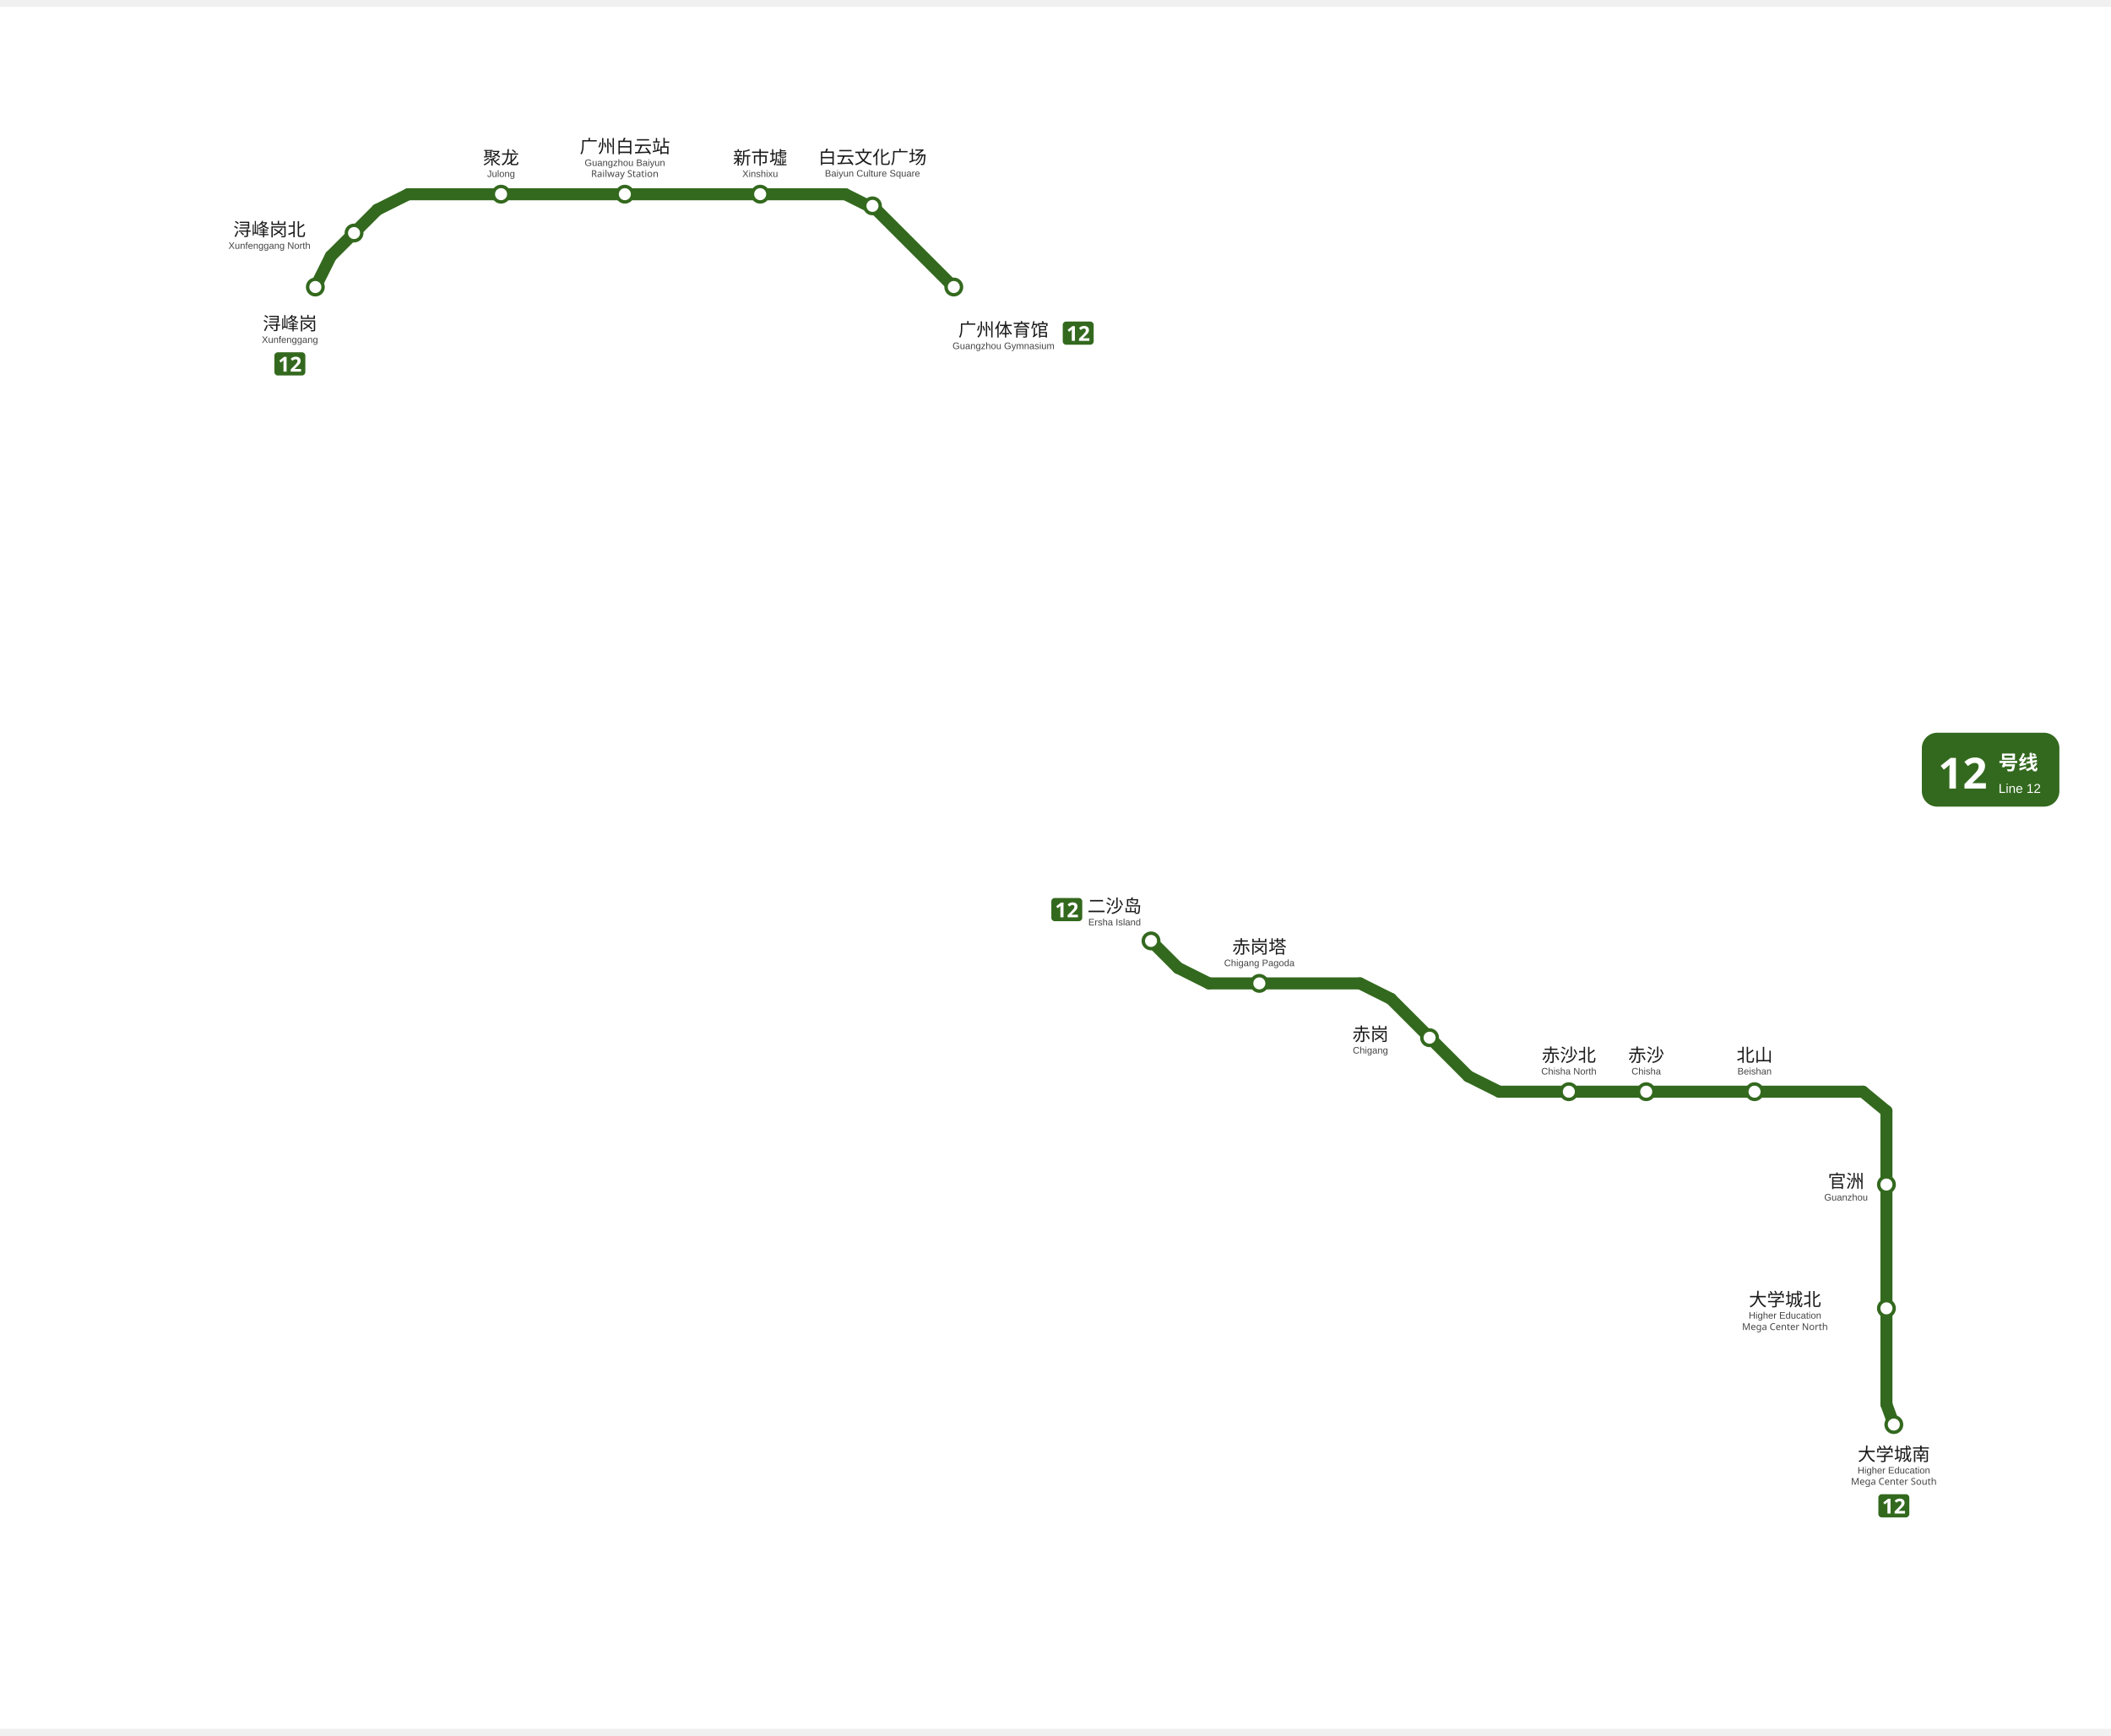
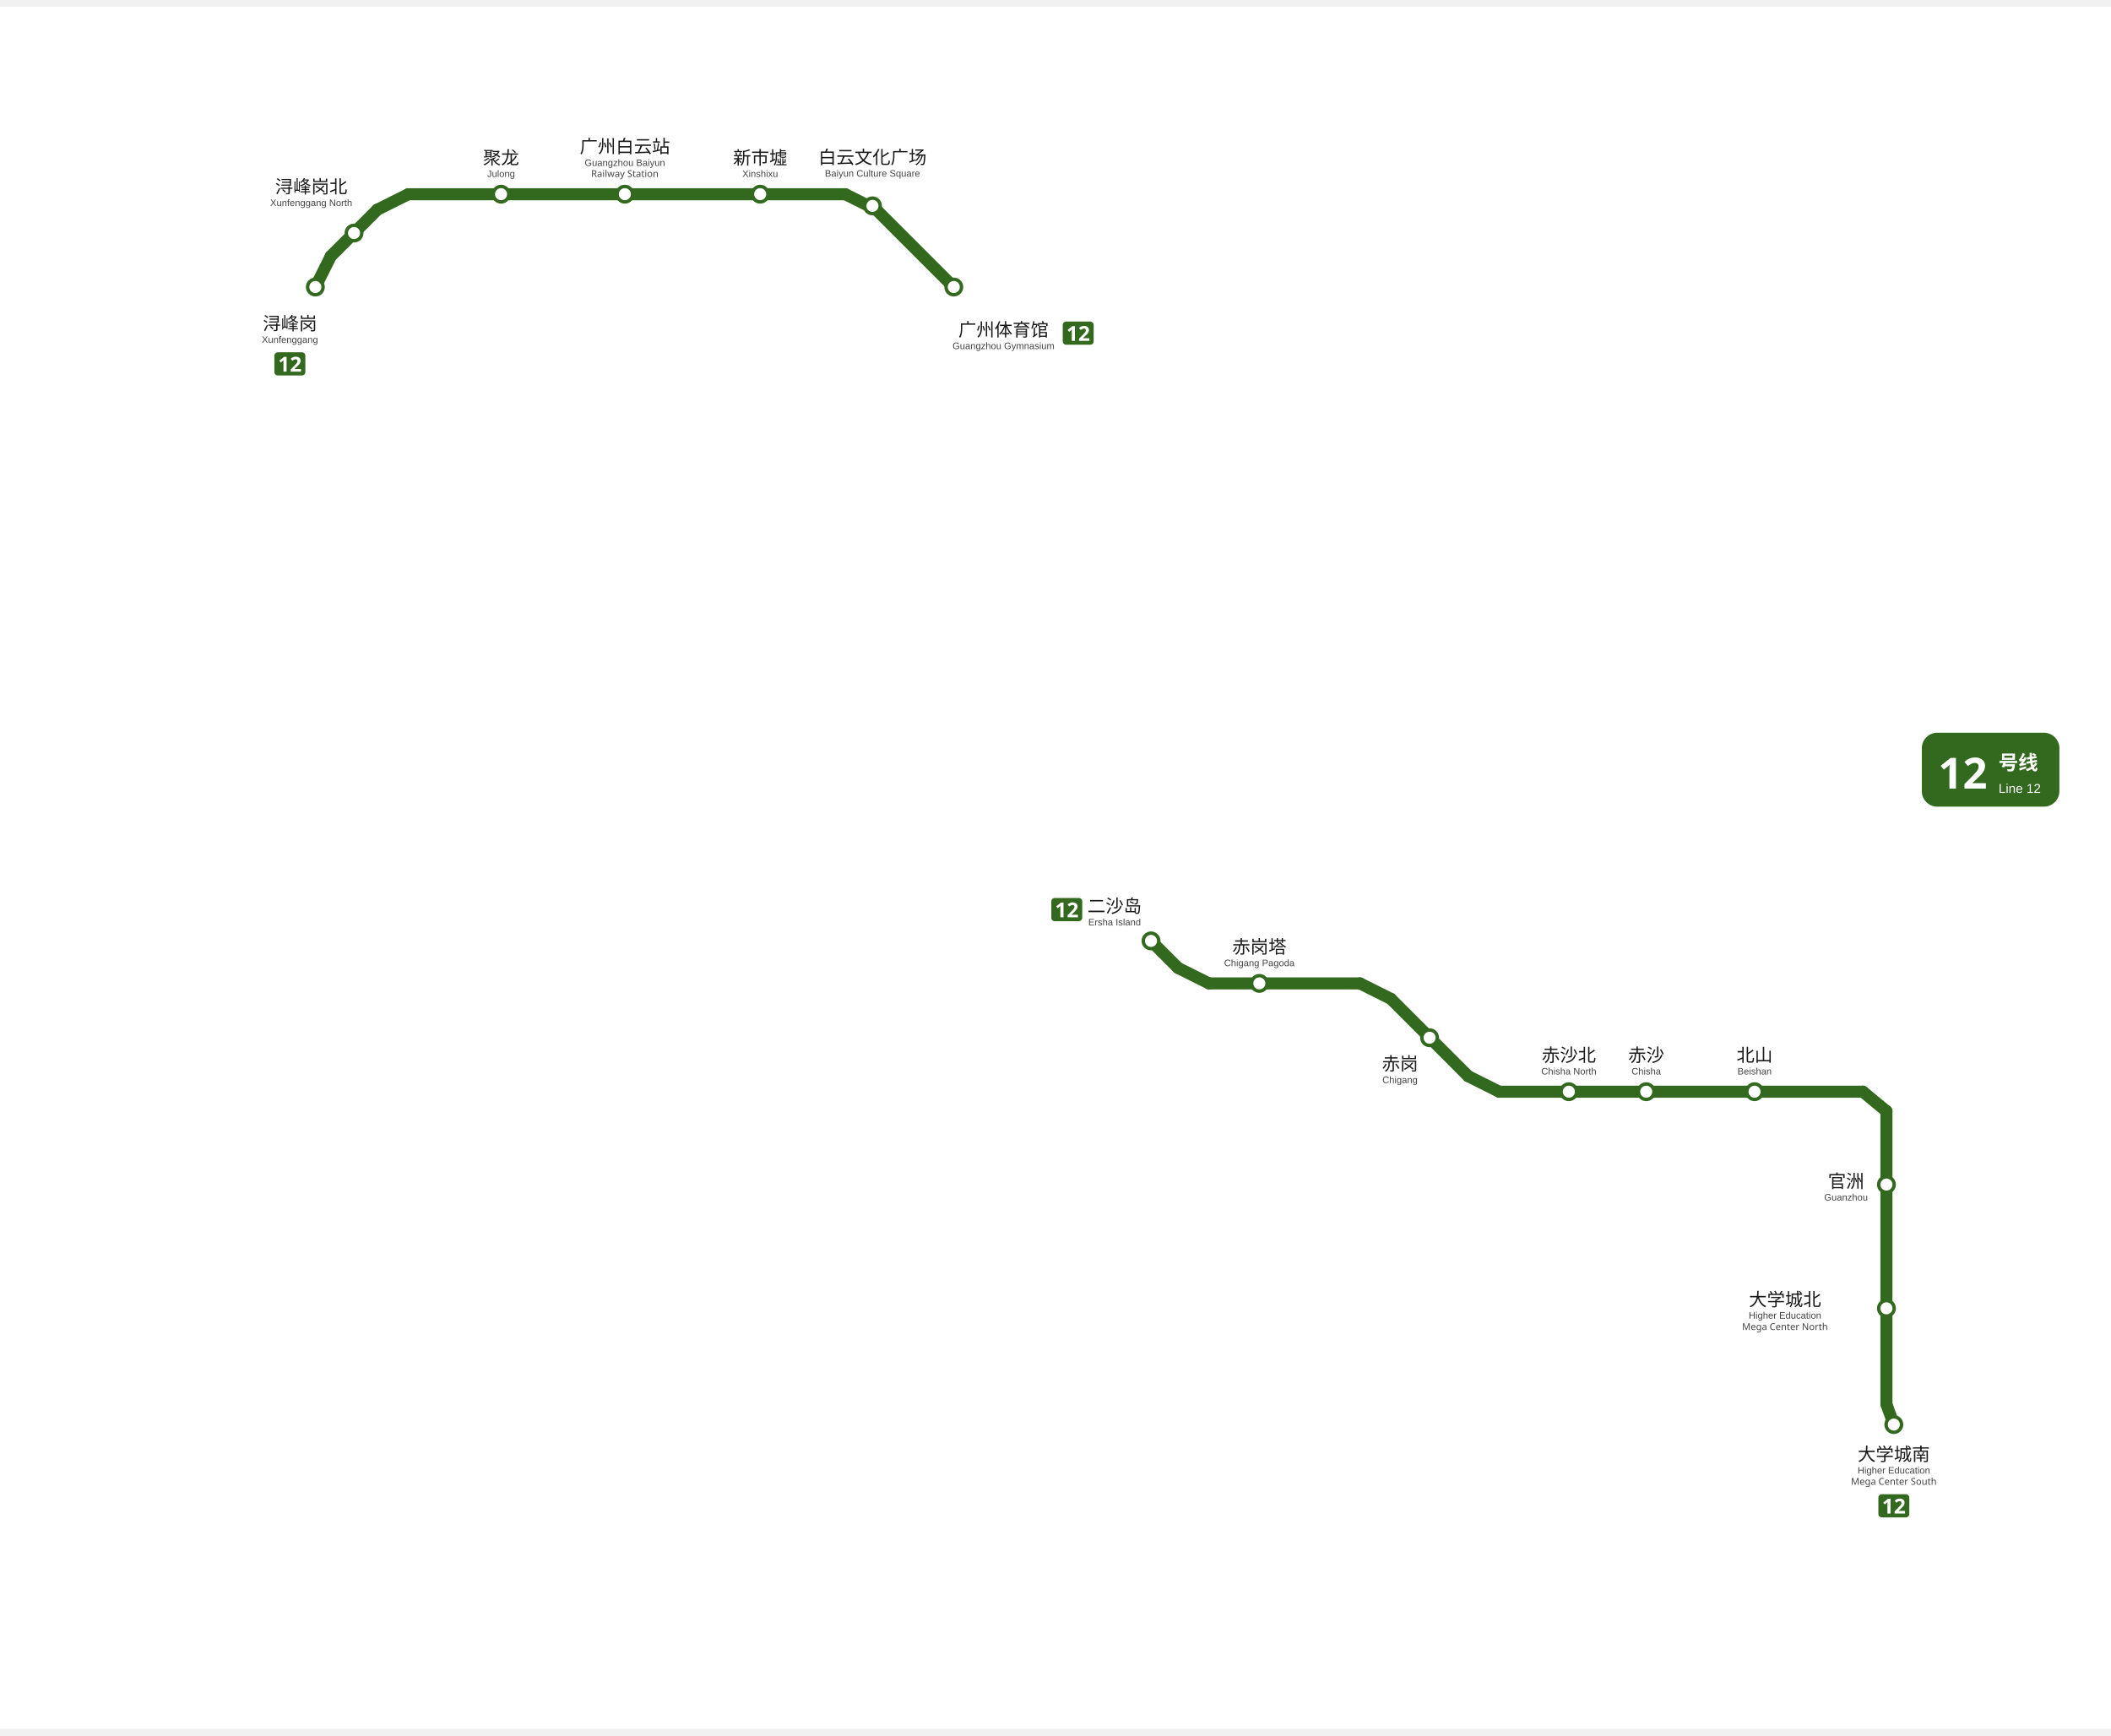
<svg xmlns="http://www.w3.org/2000/svg" data-multi="1" data-chains="浔峰岗,浔峰岗北,聚龙,广州白云站,新市墟,白云文化广场,广州体育馆|二沙岛,赤岗塔,赤岗,赤沙北,赤沙,北山,官洲,大学城北,大学城南" viewBox="883.1 577.2 1227.7 1001.5" data-pins="二沙岛,北山,大学城北,大学城南,官洲,广州体育馆,广州白云站,新市墟,浔峰岗,浔峰岗北,白云文化广场,聚龙,赤岗,赤岗塔,赤沙,赤沙北" width="731" height="601">
  <rect x="883.1" y="577.2" width="1227.7" height="1001.5" fill="#ffffff" />
  <g id="走廊">
    <line x1="1066.50" y1="740.25" x2="1075.50" y2="722.25" style="fill:none;stroke:#33691E;stroke-width:7;stroke-linecap:round" />
    <line x1="1075.50" y1="722.25" x2="1102.50" y2="695.25" style="fill:none;stroke:#33691E;stroke-width:7;stroke-linecap:round" />
    <line x1="1102.50" y1="695.25" x2="1120.50" y2="686.25" style="fill:none;stroke:#33691E;stroke-width:7;stroke-linecap:round" />
    <line x1="1120.50" y1="686.25" x2="1374.75" y2="686.25" style="fill:none;stroke:#33691E;stroke-width:7;stroke-linecap:round" />
    <line x1="1374.75" y1="686.25" x2="1392.75" y2="695.25" style="fill:none;stroke:#33691E;stroke-width:7;stroke-linecap:round" />
    <line x1="1392.75" y1="695.25" x2="1437.75" y2="740.25" style="fill:none;stroke:#33691E;stroke-width:7;stroke-linecap:round" />
    <line x1="1552.50" y1="1120.50" x2="1568.20" y2="1136.20" style="fill:none;stroke:#33691E;stroke-width:7;stroke-linecap:round" />
    <line x1="1568.20" y1="1136.20" x2="1586.20" y2="1145.20" style="fill:none;stroke:#33691E;stroke-width:7;stroke-linecap:round" />
    <line x1="1586.20" y1="1145.20" x2="1674.00" y2="1145.20" style="fill:none;stroke:#33691E;stroke-width:7;stroke-linecap:round" />
    <line x1="1674.00" y1="1145.20" x2="1692.00" y2="1154.20" style="fill:none;stroke:#33691E;stroke-width:7;stroke-linecap:round" />
    <line x1="1692.00" y1="1154.20" x2="1737.00" y2="1199.20" style="fill:none;stroke:#33691E;stroke-width:7;stroke-linecap:round" />
    <line x1="1737.00" y1="1199.20" x2="1755.00" y2="1208.20" style="fill:none;stroke:#33691E;stroke-width:7;stroke-linecap:round" />
    <line x1="1755.00" y1="1208.20" x2="1966.50" y2="1208.20" style="fill:none;stroke:#33691E;stroke-width:7;stroke-linecap:round" />
    <line x1="1966.50" y1="1208.20" x2="1980.20" y2="1219.50" style="fill:none;stroke:#33691E;stroke-width:7;stroke-linecap:round" />
    <line x1="1980.20" y1="1219.50" x2="1980.20" y2="1390.00" style="fill:none;stroke:#33691E;stroke-width:7;stroke-linecap:round" />
    <line x1="1980.20" y1="1390.00" x2="1984.50" y2="1401.80" style="fill:none;stroke:#33691E;stroke-width:7;stroke-linecap:round" />
  </g>
  <g id="站圆">
    <circle cx="1066.5" cy="740.2" r="4.5" data-nm="浔峰岗" style="fill:#FFFFFF;stroke:#33691E;stroke-width:2" />
    <circle cx="1089.0" cy="708.8" r="4.5" data-nm="浔峰岗北" style="fill:#FFFFFF;stroke:#33691E;stroke-width:2" />
    <circle cx="1174.5" cy="686.2" r="4.5" data-nm="聚龙" style="fill:#FFFFFF;stroke:#33691E;stroke-width:2" />
    <circle cx="1246.5" cy="686.2" r="4.5" data-nm="广州白云站" style="fill:#FFFFFF;stroke:#33691E;stroke-width:2" />
    <circle cx="1325.2" cy="686.2" r="4.5" data-nm="新市墟" style="fill:#FFFFFF;stroke:#33691E;stroke-width:2" />
    <circle cx="1390.5" cy="693.0" r="4.5" data-nm="白云文化广场" style="fill:#FFFFFF;stroke:#33691E;stroke-width:2" />
    <circle cx="1437.8" cy="740.2" r="4.5" data-nm="广州体育馆" style="fill:#FFFFFF;stroke:#33691E;stroke-width:2" />
    <circle cx="1552.5" cy="1120.5" r="4.5" data-nm="二沙岛" style="fill:#FFFFFF;stroke:#33691E;stroke-width:2" />
    <circle cx="1615.5" cy="1145.2" r="4.5" data-nm="赤岗塔" style="fill:#FFFFFF;stroke:#33691E;stroke-width:2" />
    <circle cx="1714.5" cy="1176.8" r="4.5" data-nm="赤岗" style="fill:#FFFFFF;stroke:#33691E;stroke-width:2" />
    <circle cx="1795.5" cy="1208.2" r="4.5" data-nm="赤沙北" style="fill:#FFFFFF;stroke:#33691E;stroke-width:2" />
    <circle cx="1840.5" cy="1208.2" r="4.5" data-nm="赤沙" style="fill:#FFFFFF;stroke:#33691E;stroke-width:2" />
    <circle cx="1903.5" cy="1208.2" r="4.5" data-nm="北山" style="fill:#FFFFFF;stroke:#33691E;stroke-width:2" />
    <circle cx="1980.2" cy="1262.2" r="4.5" data-nm="官洲" style="fill:#FFFFFF;stroke:#33691E;stroke-width:2" />
    <circle cx="1980.2" cy="1334.2" r="4.5" data-nm="大学城北" style="fill:#FFFFFF;stroke:#33691E;stroke-width:2" />
    <circle cx="1984.5" cy="1401.8" r="4.5" data-nm="大学城南" style="fill:#FFFFFF;stroke:#33691E;stroke-width:2" />
  </g>
  <g id="线路徽标">
    <g data-badge="chip" transform="translate(1042.69 778.158)" data-box="1042.7,778.2,1060.7,791.6">
      <path d="M16.04 13.49h-14.09c-1.07 0 -1.95 -0.88 -1.95 -1.95v-9.59c0 -1.07 0.88 -1.95 1.95 -1.95h14.09c1.07 0 1.95 0.88 1.95 1.95v9.59C17.99 12.61 17.11 13.49 16.04 13.49z" fill="#33691E" />
      <path d="M7.08 11.24h-1.81v-4.96c0 -0.2 0 -0.47 0.01 -0.81c0.01 -0.34 0.02 -0.64 0.04 -0.89c-0.04 0.05 -0.13 0.13 -0.26 0.26c-0.13 0.12 -0.25 0.23 -0.37 0.33l-0.98 0.79l-0.88 -1.09l2.76 -2.2h1.49V11.24z" fill="#FFFFFF" />
      <path d="M15.46 11.24h-5.99v-1.26l2.15 -2.17c0.43 -0.45 0.78 -0.82 1.04 -1.12c0.26 -0.3 0.46 -0.57 0.58 -0.82s0.18 -0.51 0.18 -0.79c0 -0.34 -0.09 -0.6 -0.28 -0.77s-0.44 -0.25 -0.76 -0.25c-0.33 0 -0.65 0.08 -0.96 0.23c-0.31 0.15 -0.64 0.37 -0.98 0.65l-0.98 -1.16c0.24 -0.21 0.5 -0.41 0.78 -0.59c0.28 -0.19 0.6 -0.34 0.97 -0.46c0.36 -0.12 0.8 -0.17 1.31 -0.17c0.56 0 1.04 0.1 1.45 0.31s0.72 0.48 0.94 0.83c0.22 0.35 0.33 0.74 0.33 1.18c0 0.47 -0.09 0.9 -0.28 1.3c-0.19 0.39 -0.46 0.78 -0.82 1.16s-0.79 0.81 -1.29 1.27l-1.1 1.03v0.08h3.73V11.24z" fill="#FFFFFF" />
    </g>
    <g data-badge="chip" transform="translate(1501.16 760.273)" data-box="1501.2,760.3,1519.1,773.8">
      <path d="M16.04 13.49h-14.09c-1.07 0 -1.95 -0.88 -1.95 -1.95v-9.59c0 -1.07 0.88 -1.95 1.95 -1.95h14.09c1.07 0 1.95 0.88 1.95 1.95v9.59C17.99 12.61 17.11 13.49 16.04 13.49z" fill="#33691E" />
      <path d="M7.08 11.24h-1.81v-4.96c0 -0.2 0 -0.47 0.01 -0.81c0.01 -0.34 0.02 -0.64 0.04 -0.89c-0.04 0.05 -0.13 0.13 -0.26 0.26c-0.13 0.12 -0.25 0.23 -0.37 0.33l-0.98 0.79l-0.88 -1.09l2.76 -2.2h1.49V11.24z" fill="#FFFFFF" />
      <path d="M15.46 11.24h-5.99v-1.26l2.15 -2.17c0.43 -0.45 0.78 -0.82 1.04 -1.12c0.26 -0.3 0.46 -0.57 0.58 -0.82s0.18 -0.51 0.18 -0.79c0 -0.34 -0.09 -0.6 -0.28 -0.77s-0.44 -0.25 -0.76 -0.25c-0.33 0 -0.65 0.08 -0.96 0.23c-0.31 0.15 -0.64 0.37 -0.98 0.65l-0.98 -1.16c0.24 -0.21 0.5 -0.41 0.78 -0.59c0.28 -0.19 0.6 -0.34 0.97 -0.46c0.36 -0.12 0.8 -0.17 1.31 -0.17c0.56 0 1.04 0.1 1.45 0.31s0.72 0.48 0.94 0.83c0.22 0.35 0.33 0.74 0.33 1.18c0 0.47 -0.09 0.9 -0.28 1.3c-0.19 0.39 -0.46 0.78 -0.82 1.16s-0.79 0.81 -1.29 1.27l-1.1 1.03v0.08h3.73V11.24z" fill="#FFFFFF" />
    </g>
    <g data-badge="header" transform="translate(2000.78 999.417)" data-ink="#FFFFFF" data-box="2000.8,999.4,2080.8,1042.4" data-chip="2000.8,999.4,2080.8,1042.4">
      <rect x="0" y="0" width="80.0" height="43.0" rx="9.0" fill="#33691E" />
      <text x="9.5" y="32.5" font-family="'Microsoft YaHei', sans-serif" font-size="25" font-weight="bold" fill="#FFFFFF">12</text>
      <text x="44.6" y="21.5" font-family="'Microsoft YaHei', sans-serif" font-size="11.5" font-weight="600" fill="#FFFFFF">号线</text>
      <text x="44.6" y="35.0" font-family="Arial, sans-serif" font-size="7.5" fill="#FFFFFF">Line 12</text>
    </g>
    <g data-badge="chip" transform="translate(1494.52 1095.54)" data-box="1494.5,1095.5,1512.5,1109.0">
      <path d="M16.04 13.49h-14.09c-1.07 0 -1.95 -0.88 -1.95 -1.95v-9.59c0 -1.07 0.88 -1.95 1.95 -1.95h14.09c1.07 0 1.95 0.88 1.95 1.95v9.59C17.99 12.61 17.11 13.49 16.04 13.49z" fill="#33691E" />
      <path d="M7.08 11.24h-1.81v-4.96c0 -0.2 0 -0.47 0.01 -0.81c0.01 -0.34 0.02 -0.64 0.04 -0.89c-0.04 0.05 -0.13 0.13 -0.26 0.26c-0.13 0.12 -0.25 0.23 -0.37 0.33l-0.98 0.79l-0.88 -1.09l2.76 -2.2h1.49V11.24z" fill="#FFFFFF" />
      <path d="M15.46 11.24h-5.99v-1.26l2.15 -2.17c0.43 -0.45 0.78 -0.82 1.04 -1.12c0.26 -0.3 0.46 -0.57 0.58 -0.82s0.18 -0.51 0.18 -0.79c0 -0.34 -0.09 -0.6 -0.28 -0.77s-0.44 -0.25 -0.76 -0.25c-0.33 0 -0.65 0.08 -0.96 0.23c-0.31 0.15 -0.64 0.37 -0.98 0.65l-0.98 -1.16c0.24 -0.21 0.5 -0.41 0.78 -0.59c0.28 -0.19 0.6 -0.34 0.97 -0.46c0.36 -0.12 0.8 -0.17 1.31 -0.17c0.56 0 1.04 0.1 1.45 0.31s0.72 0.48 0.94 0.83c0.22 0.35 0.33 0.74 0.33 1.18c0 0.47 -0.09 0.9 -0.28 1.3c-0.19 0.39 -0.46 0.78 -0.82 1.16s-0.79 0.81 -1.29 1.27l-1.1 1.03v0.08h3.73V11.24z" fill="#FFFFFF" />
    </g>
    <g data-badge="chip" transform="translate(1975.51 1442.3)" data-box="1975.5,1442.3,1993.5,1455.8">
      <path d="M16.04 13.49h-14.09c-1.07 0 -1.95 -0.88 -1.95 -1.95v-9.59c0 -1.07 0.88 -1.95 1.95 -1.95h14.09c1.07 0 1.95 0.88 1.95 1.95v9.59C17.99 12.61 17.11 13.49 16.04 13.49z" fill="#33691E" />
      <path d="M7.08 11.24h-1.81v-4.96c0 -0.2 0 -0.47 0.01 -0.81c0.01 -0.34 0.02 -0.64 0.04 -0.89c-0.04 0.05 -0.13 0.13 -0.26 0.26c-0.13 0.12 -0.25 0.23 -0.37 0.33l-0.98 0.79l-0.88 -1.09l2.76 -2.2h1.49V11.24z" fill="#FFFFFF" />
      <path d="M15.46 11.24h-5.99v-1.26l2.15 -2.17c0.43 -0.45 0.78 -0.82 1.04 -1.12c0.26 -0.3 0.46 -0.57 0.58 -0.82s0.18 -0.51 0.18 -0.79c0 -0.34 -0.09 -0.6 -0.28 -0.77s-0.44 -0.25 -0.76 -0.25c-0.33 0 -0.65 0.08 -0.96 0.23c-0.31 0.15 -0.64 0.37 -0.98 0.65l-0.98 -1.16c0.24 -0.21 0.5 -0.41 0.78 -0.59c0.28 -0.19 0.6 -0.34 0.97 -0.46c0.36 -0.12 0.8 -0.17 1.31 -0.17c0.56 0 1.04 0.1 1.45 0.31s0.72 0.48 0.94 0.83c0.22 0.35 0.33 0.74 0.33 1.18c0 0.47 -0.09 0.9 -0.28 1.3c-0.19 0.39 -0.46 0.78 -0.82 1.16s-0.79 0.81 -1.29 1.27l-1.1 1.03v0.08h3.73V11.24z" fill="#FFFFFF" />
    </g>
  </g>
  <g id="站名标注" font-family="'Microsoft YaHei', 'PingFang SC', sans-serif">
    <text x="1051.7" y="765.2" text-anchor="middle" font-size="10.5" font-weight="500" fill="#1a1a1a">浔峰岗</text>
    <text x="1051.7" y="772.7" text-anchor="middle" font-size="5.5" font-family="Arial, sans-serif" fill="#444444">Xunfenggang</text>
    <text x="1174.5" y="668.8" text-anchor="middle" font-size="10.5" font-weight="500" fill="#1a1a1a">聚龙</text>
    <text x="1174.5" y="676.2" text-anchor="middle" font-size="5.5" font-family="Arial, sans-serif" fill="#444444">Julong</text>
    <text x="1246.5" y="662.2" text-anchor="middle" font-size="10.5" font-weight="500" fill="#1a1a1a">广州白云站</text>
    <text x="1246.5" y="669.8" text-anchor="middle" font-size="5.5" font-family="Arial, sans-serif" fill="#444444">Guangzhou Baiyun</text>
    <text x="1246.5" y="676.2" text-anchor="middle" font-size="5.5" fill="#444444">Railway Station</text>
    <text x="1325.2" y="668.8" text-anchor="middle" font-size="10.5" font-weight="500" fill="#1a1a1a">新市墟</text>
    <text x="1325.2" y="676.2" text-anchor="middle" font-size="5.5" font-family="Arial, sans-serif" fill="#444444">Xinshixu</text>
    <text x="1466.7" y="768.8" text-anchor="middle" font-size="10.5" font-weight="500" fill="#1a1a1a">广州体育馆</text>
    <text x="1466.7" y="776.3" text-anchor="middle" font-size="5.5" font-family="Arial, sans-serif" fill="#444444">Guangzhou Gymnasium</text>
-     <text x="1039.8" y="710.5" text-anchor="middle" font-size="10.5" font-weight="500" fill="#1a1a1a">浔峰岗北</text>
-     <text x="1039.8" y="718.0" text-anchor="middle" font-size="5.5" font-family="Arial, sans-serif" fill="#444444">Xunfenggang North</text>
+     <text x="1064.1" y="685.6" text-anchor="middle" font-size="10.5" font-weight="500" fill="#1a1a1a">浔峰岗北</text>
+     <text x="1064.1" y="693.1" text-anchor="middle" font-size="5.5" font-family="Arial, sans-serif" fill="#444444">Xunfenggang North</text>
    <text x="1390.5" y="668.5" text-anchor="middle" font-size="10.5" font-weight="500" fill="#1a1a1a">白云文化广场</text>
    <text x="1390.5" y="676.0" text-anchor="middle" font-size="5.5" font-family="Arial, sans-serif" fill="#444444">Baiyun Culture Square</text>font-family="'Microsoft YaHei', 'PingFang SC', sans-serif"&gt;<text x="1615.5" y="1127.7" text-anchor="middle" font-size="10.5" font-weight="500" fill="#1a1a1a">赤岗塔</text>
    <text x="1615.5" y="1135.2" text-anchor="middle" font-size="5.5" font-family="Arial, sans-serif" fill="#444444">Chigang Pagoda</text>
-     <text x="1680.1" y="1178.5" text-anchor="middle" font-size="10.5" font-weight="500" fill="#1a1a1a">赤岗</text>
-     <text x="1680.1" y="1186.0" text-anchor="middle" font-size="5.5" font-family="Arial, sans-serif" fill="#444444">Chigang</text>
+     <text x="1697.3" y="1195.7" text-anchor="middle" font-size="10.5" font-weight="500" fill="#1a1a1a">赤岗</text>
+     <text x="1697.3" y="1203.2" text-anchor="middle" font-size="5.5" font-family="Arial, sans-serif" fill="#444444">Chigang</text>
    <text x="1795.5" y="1190.7" text-anchor="middle" font-size="10.5" font-weight="500" fill="#1a1a1a">赤沙北</text>
    <text x="1795.5" y="1198.2" text-anchor="middle" font-size="5.5" font-family="Arial, sans-serif" fill="#444444">Chisha North</text>
    <text x="1840.5" y="1190.7" text-anchor="middle" font-size="10.5" font-weight="500" fill="#1a1a1a">赤沙</text>
    <text x="1840.5" y="1198.2" text-anchor="middle" font-size="5.5" font-family="Arial, sans-serif" fill="#444444">Chisha</text>
    <text x="1903.5" y="1190.7" text-anchor="middle" font-size="10.5" font-weight="500" fill="#1a1a1a">北山</text>
    <text x="1903.5" y="1198.2" text-anchor="middle" font-size="5.5" font-family="Arial, sans-serif" fill="#444444">Beishan</text>
    <text x="1956.7" y="1264.0" text-anchor="middle" font-size="10.5" font-weight="500" fill="#1a1a1a">官洲</text>
    <text x="1956.7" y="1271.5" text-anchor="middle" font-size="5.5" font-family="Arial, sans-serif" fill="#444444">Guanzhou</text>
    <text x="1921.2" y="1332.8" text-anchor="middle" font-size="10.5" font-weight="500" fill="#1a1a1a">大学城北</text>
    <text x="1921.2" y="1340.2" text-anchor="middle" font-size="5.5" font-family="Arial, sans-serif" fill="#444444">Higher Education</text>
    <text x="1921.2" y="1346.8" text-anchor="middle" font-size="5.5" fill="#444444">Mega Center North</text>
    <text x="1984.5" y="1422.8" text-anchor="middle" font-size="10.5" font-weight="500" fill="#1a1a1a">大学城南</text>
    <text x="1984.5" y="1430.3" text-anchor="middle" font-size="5.5" font-family="Arial, sans-serif" fill="#444444">Higher Education</text>
    <text x="1984.5" y="1436.8" text-anchor="middle" font-size="5.5" fill="#444444">Mega Center South</text>
    <text x="1531.3" y="1104.0" text-anchor="middle" font-size="10.5" font-weight="500" fill="#1a1a1a">二沙岛</text>
    <text x="1531.3" y="1111.5" text-anchor="middle" font-size="5.5" font-family="Arial, sans-serif" fill="#444444">Ersha Island</text>
  </g>
</svg>
